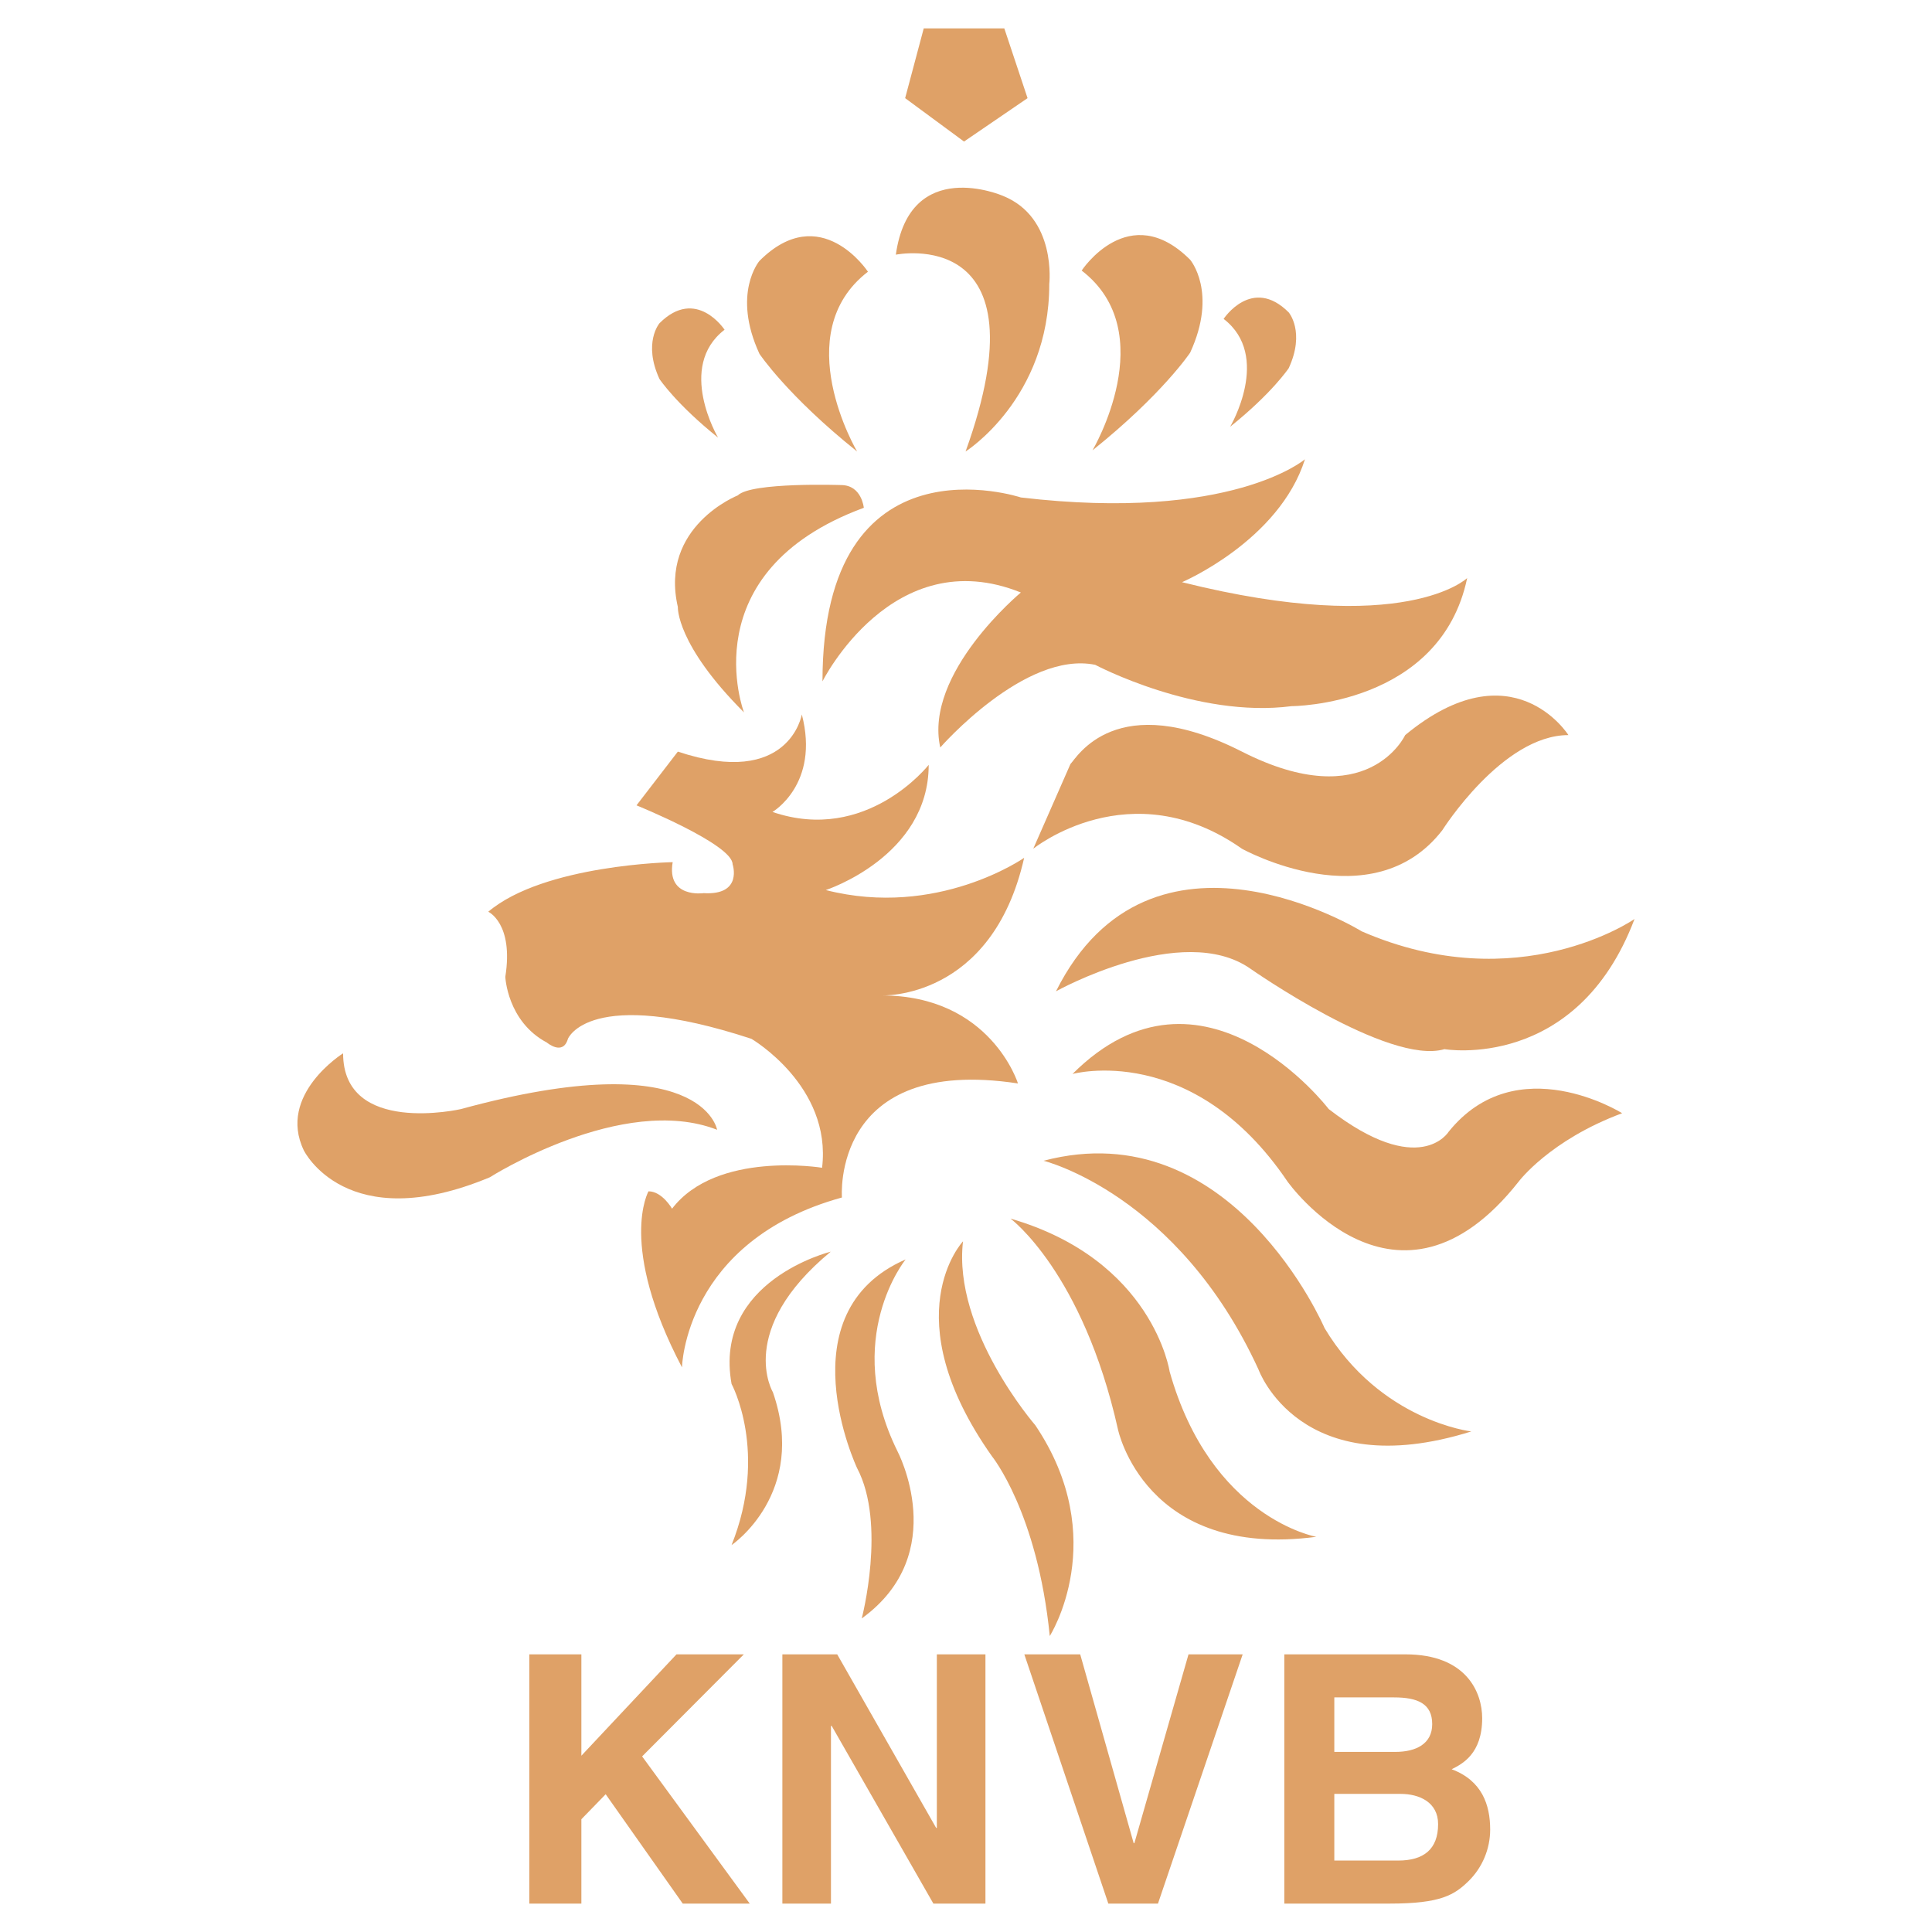
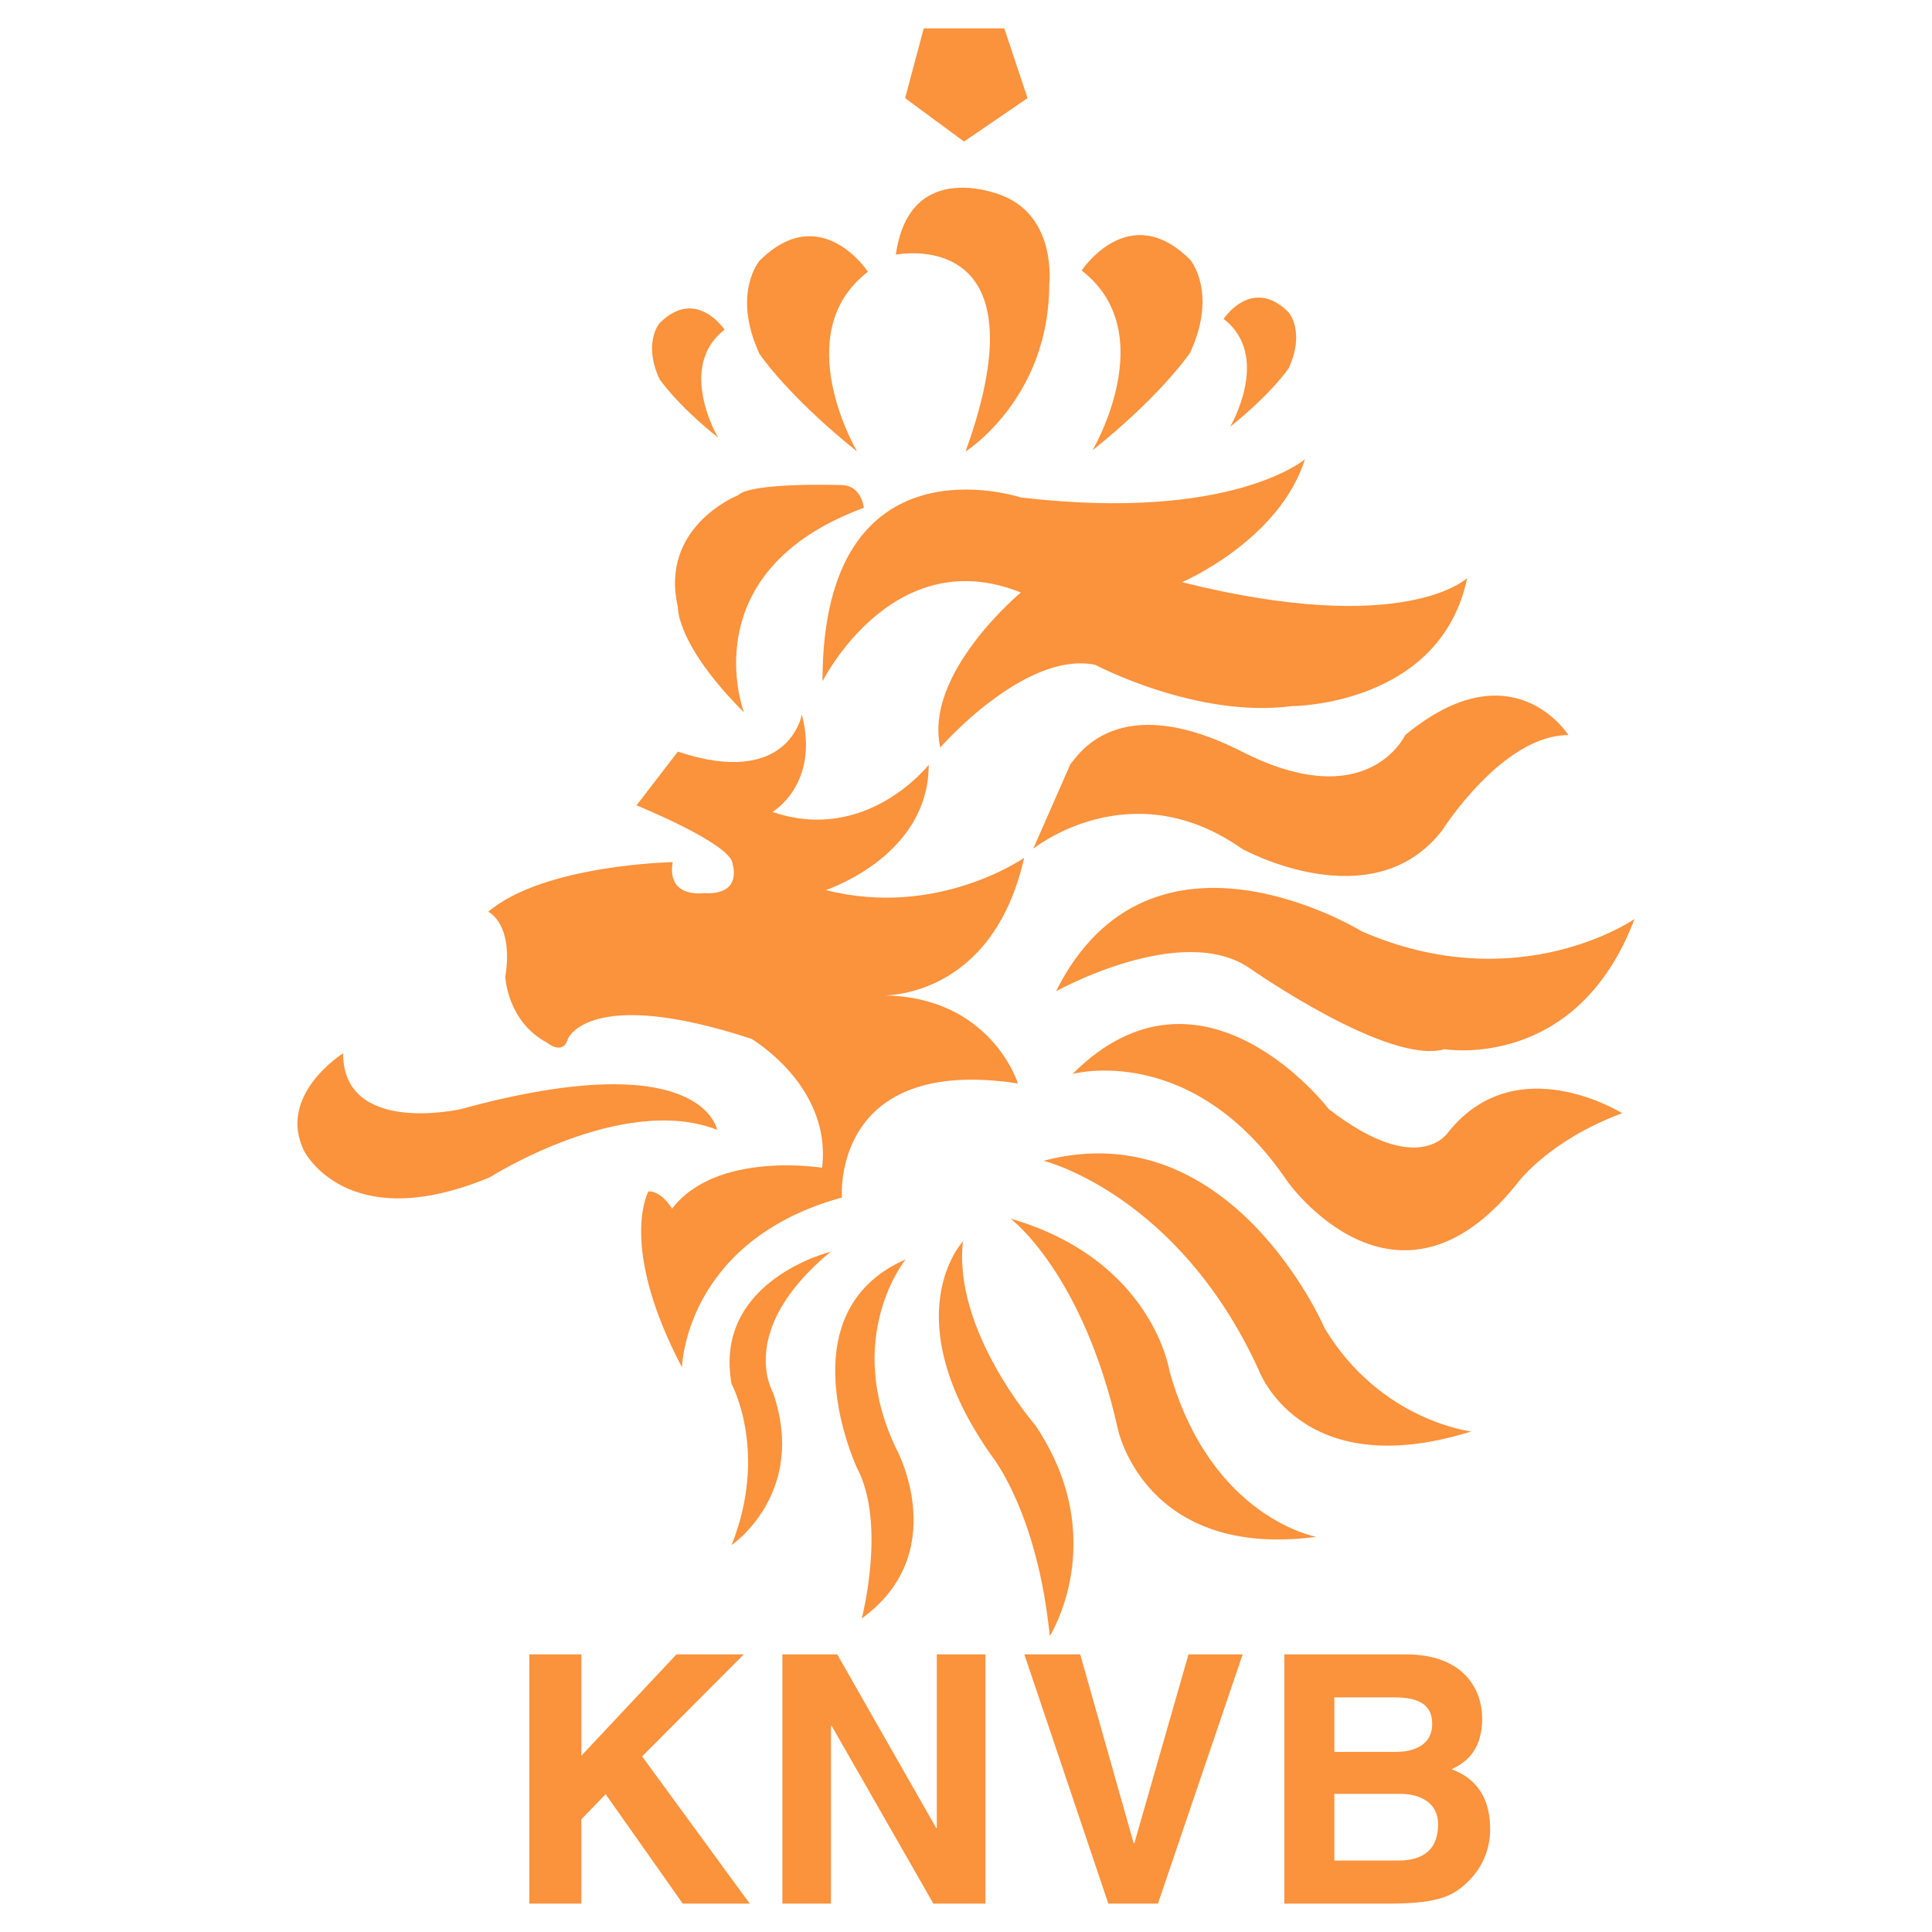
<svg xmlns="http://www.w3.org/2000/svg" width="2500" height="2500" viewBox="0 0 192.756 192.756">
  <g fill-rule="evenodd" clip-rule="evenodd">
    <path fill="none" d="M0 0h192.756v192.756H0V0z" />
-     <path fill="#dfa167" d="M92.161 2.834l-1.855 6.958 5.875 4.33 6.339-4.33-2.319-6.958h-8.04zM89.378 25.409s15.153-3.093 6.958 19.636c0 0 8.35-5.257 8.35-16.698 0 0 .773-6.649-4.639-8.813 0 0-9.277-4.021-10.669 5.875zM86.595 27.11s-4.716-7.19-10.823-1.083c0 0-2.783 3.247 0 9.277 0 0 2.783 4.174 9.74 9.741 0 0-6.957-11.751 1.083-17.935zM72.29 32.898s-2.829-4.314-6.493-.649c0 0-1.67 1.948 0 5.566 0 0 1.669 2.505 5.844 5.844 0 0-4.175-7.05.649-10.761zM107.918 26.994s4.715-7.189 10.822-1.082c0 0 2.783 3.247 0 9.276 0 0-2.783 4.175-9.74 9.741 0 0 6.957-11.751-1.082-17.935zM122.082 31.816s2.83-4.314 6.494-.649c0 0 1.67 1.948 0 5.566 0 0-1.67 2.504-5.844 5.844 0 0 4.174-7.051-.65-10.761zM74.226 71.073s-5.359-14.019 11.957-20.41c0 0-.206-2.268-2.267-2.268 0 0-8.968-.309-10.309 1.031 0 0-7.833 3.092-5.978 11.132 0 .001-.207 3.712 6.597 10.515z" />
-     <path d="M82.059 67.98s7.01-14.019 19.792-8.865c0 0-9.691 8.041-8.041 15.462 0 0 8.453-9.689 15.461-8.247 0 0 10.102 5.36 19.586 4.124 0 0 14.844 0 17.523-12.782 0 0-6.184 5.979-28.449.413 0 0 9.688-4.123 12.266-12.266 0 0-7.318 6.287-28.346 3.813.001 0-19.792-6.596-19.792 18.348z" fill="#dfa167" />
-     <path d="M103.088 84.679s9.689-7.834 20.82 0c0 0 12.988 7.215 19.998-1.856 0 0 5.979-9.483 12.576-9.483 0 0-5.566-8.865-16.287 0 0 0-3.711 8.04-16.287 1.649-12.574-6.39-16.492.619-17.109 1.237l-3.711 8.453z" fill="#dfa167" />
-     <path d="M105.355 98.904s12.576-7.01 19.379-2.27c0 0 13.812 9.691 19.379 8.041 0 0 13.193 2.268 18.965-12.988 0 0-11.543 8.041-27.211 1.237 0 .001-21.029-12.986-30.512 5.98z" fill="#dfa167" />
-     <path d="M107.004 107.15s11.957-3.299 21.441 10.719c0 0 10.926 15.463 23.088 0 0 0 3.094-4.123 10.309-6.803 0 0-10.514-6.598-17.316 1.855 0 0-2.887 4.742-11.957-2.268-.001.001-12.577-16.491-25.565-3.503zM104.117 115.809s13.4 3.297 21.441 20.82c0 0 4.123 11.545 21.234 6.186 0 0-9.07-1.031-14.637-10.307.001 0-9.278-21.647-28.038-16.699zM100.82 121.58s7.215 5.361 10.719 21.029c0 0 2.68 12.986 19.791 10.719 0 0-10.514-1.854-14.637-16.492 0 0-1.648-11.133-15.873-15.256zM96.079 123.848s-7.01 7.422 2.886 21.441c0 0 4.535 5.566 5.771 17.936 0 0 6.186-9.689-1.443-21.029 0-.001-8.245-9.483-7.214-18.348zM82.884 124.879s-11.751 2.887-9.896 13.195c0 0 3.71 6.803 0 16.08 0 0 7.627-5.154 4.123-15.256.001 0-3.71-6.185 5.773-14.019z" fill="#dfa167" />
-     <path d="M79.999 71.279s-1.237 7.422-12.37 3.71l-4.124 5.36s9.586 3.891 9.586 5.875c0 0 1.057 3.118-2.886 2.886 0 0-3.711.541-3.092-3.093 0 0-12.833.232-18.399 4.948 0 0 2.551 1.159 1.701 6.494 0 0 .186 4.451 4.144 6.555 0 0 1.608 1.361 2.103-.371 0 0 2.103-5.318 18.307 0 0 0 8.039 4.701 7.05 12.865 0 0-10.514-1.732-14.967 4.082 0 0-.99-1.732-2.35-1.732 0 0-3.071 5.357 3.34 17.564 0 0 .247-12.617 15.956-16.947 0 0-1.113-14.223 17.565-11.379 0 0-2.721-8.781-13.607-8.781 0 0 11.009.494 14.224-13.73 0 0-8.658 6.061-19.79 3.216 0 0 10.267-3.34 10.267-12.493 0 0-6.185 7.916-15.585 4.7-.001.001 4.74-2.761 2.927-9.729z" fill="#dfa167" />
-     <path d="M71.545 112.717s-1.443-8.66-25.563-2.062c0 0-11.751 2.68-11.751-5.566 0 0-6.597 4.123-3.917 9.689 0 0 4.226 8.658 18.554 2.68.001-.001 13.227-8.411 22.677-4.741zM90.357 125.652s-6.391 7.834-.824 19.121c0 0 5.412 10.205-3.556 16.699 0 0 2.474-9.432-.464-14.998-.001.001-7.319-15.513 4.844-20.822zM58.004 189.922H52.81v-24.867h5.194v10.113l9.49-10.113h6.719l-10.148 10.181 10.737 14.686h-6.684l-7.689-10.91-2.425 2.494v8.416zM93.469 165.055h4.849v24.867h-5.194l-10.149-17.733h-.069v17.733h-4.849v-24.867h5.472l9.871 17.316h.069v-17.316zM118.578 165.055h5.404l-8.451 24.867h-4.953l-8.381-24.867h5.576l5.334 18.84h.069l5.402-18.84zM133.125 178.977h6.615c1.869 0 3.74.832 3.74 3.014 0 2.527-1.455 3.637-3.982 3.637h-6.373v-6.651zm-4.988 10.945h10.529c5.092 0 6.441-.867 7.861-2.252a7.225 7.225 0 0 0 2.148-5.125c0-2.459-.797-4.885-3.844-6.027 1.039-.52 3.047-1.523 3.047-5.092 0-2.562-1.559-6.371-7.654-6.371h-12.088v24.867h.001zm4.988-20.572h5.957c2.355 0 3.809.623 3.809 2.666 0 1.975-1.627 2.771-3.67 2.771h-6.096v-5.437z" fill="#dfa167" />
+     <path fill="#fb923c" d="M92.161 2.834l-1.855 6.958 5.875 4.33 6.339-4.33-2.319-6.958h-8.04zM89.378 25.409s15.153-3.093 6.958 19.636c0 0 8.35-5.257 8.35-16.698 0 0 .773-6.649-4.639-8.813 0 0-9.277-4.021-10.669 5.875zM86.595 27.11s-4.716-7.19-10.823-1.083c0 0-2.783 3.247 0 9.277 0 0 2.783 4.174 9.74 9.741 0 0-6.957-11.751 1.083-17.935zM72.29 32.898s-2.829-4.314-6.493-.649c0 0-1.67 1.948 0 5.566 0 0 1.669 2.505 5.844 5.844 0 0-4.175-7.05.649-10.761zM107.918 26.994s4.715-7.189 10.822-1.082c0 0 2.783 3.247 0 9.276 0 0-2.783 4.175-9.74 9.741 0 0 6.957-11.751-1.082-17.935zM122.082 31.816s2.83-4.314 6.494-.649c0 0 1.67 1.948 0 5.566 0 0-1.67 2.504-5.844 5.844 0 0 4.174-7.051-.65-10.761zM74.226 71.073s-5.359-14.019 11.957-20.41c0 0-.206-2.268-2.267-2.268 0 0-8.968-.309-10.309 1.031 0 0-7.833 3.092-5.978 11.132 0 .001-.207 3.712 6.597 10.515z" />
+     <path d="M82.059 67.98s7.01-14.019 19.792-8.865c0 0-9.691 8.041-8.041 15.462 0 0 8.453-9.689 15.461-8.247 0 0 10.102 5.36 19.586 4.124 0 0 14.844 0 17.523-12.782 0 0-6.184 5.979-28.449.413 0 0 9.688-4.123 12.266-12.266 0 0-7.318 6.287-28.346 3.813.001 0-19.792-6.596-19.792 18.348z" fill="#fb923c" />
+     <path d="M103.088 84.679s9.689-7.834 20.82 0c0 0 12.988 7.215 19.998-1.856 0 0 5.979-9.483 12.576-9.483 0 0-5.566-8.865-16.287 0 0 0-3.711 8.04-16.287 1.649-12.574-6.39-16.492.619-17.109 1.237l-3.711 8.453z" fill="#fb923c" />
+     <path d="M105.355 98.904s12.576-7.01 19.379-2.27c0 0 13.812 9.691 19.379 8.041 0 0 13.193 2.268 18.965-12.988 0 0-11.543 8.041-27.211 1.237 0 .001-21.029-12.986-30.512 5.98z" fill="#fb923c" />
+     <path d="M107.004 107.15s11.957-3.299 21.441 10.719c0 0 10.926 15.463 23.088 0 0 0 3.094-4.123 10.309-6.803 0 0-10.514-6.598-17.316 1.855 0 0-2.887 4.742-11.957-2.268-.001.001-12.577-16.491-25.565-3.503zM104.117 115.809s13.4 3.297 21.441 20.82c0 0 4.123 11.545 21.234 6.186 0 0-9.07-1.031-14.637-10.307.001 0-9.278-21.647-28.038-16.699zM100.82 121.58s7.215 5.361 10.719 21.029c0 0 2.68 12.986 19.791 10.719 0 0-10.514-1.854-14.637-16.492 0 0-1.648-11.133-15.873-15.256zM96.079 123.848s-7.01 7.422 2.886 21.441c0 0 4.535 5.566 5.771 17.936 0 0 6.186-9.689-1.443-21.029 0-.001-8.245-9.483-7.214-18.348zM82.884 124.879s-11.751 2.887-9.896 13.195c0 0 3.71 6.803 0 16.08 0 0 7.627-5.154 4.123-15.256.001 0-3.71-6.185 5.773-14.019z" fill="#fb923c" />
+     <path d="M79.999 71.279s-1.237 7.422-12.37 3.71l-4.124 5.36s9.586 3.891 9.586 5.875c0 0 1.057 3.118-2.886 2.886 0 0-3.711.541-3.092-3.093 0 0-12.833.232-18.399 4.948 0 0 2.551 1.159 1.701 6.494 0 0 .186 4.451 4.144 6.555 0 0 1.608 1.361 2.103-.371 0 0 2.103-5.318 18.307 0 0 0 8.039 4.701 7.05 12.865 0 0-10.514-1.732-14.967 4.082 0 0-.99-1.732-2.35-1.732 0 0-3.071 5.357 3.34 17.564 0 0 .247-12.617 15.956-16.947 0 0-1.113-14.223 17.565-11.379 0 0-2.721-8.781-13.607-8.781 0 0 11.009.494 14.224-13.73 0 0-8.658 6.061-19.79 3.216 0 0 10.267-3.34 10.267-12.493 0 0-6.185 7.916-15.585 4.7-.001.001 4.74-2.761 2.927-9.729z" fill="#fb923c" />
+     <path d="M71.545 112.717s-1.443-8.66-25.563-2.062c0 0-11.751 2.68-11.751-5.566 0 0-6.597 4.123-3.917 9.689 0 0 4.226 8.658 18.554 2.68.001-.001 13.227-8.411 22.677-4.741zM90.357 125.652s-6.391 7.834-.824 19.121c0 0 5.412 10.205-3.556 16.699 0 0 2.474-9.432-.464-14.998-.001.001-7.319-15.513 4.844-20.822zM58.004 189.922H52.81v-24.867h5.194v10.113l9.49-10.113h6.719l-10.148 10.181 10.737 14.686h-6.684l-7.689-10.91-2.425 2.494v8.416zM93.469 165.055h4.849v24.867h-5.194l-10.149-17.733h-.069v17.733h-4.849v-24.867h5.472l9.871 17.316h.069v-17.316zM118.578 165.055h5.404l-8.451 24.867h-4.953l-8.381-24.867h5.576l5.334 18.84h.069l5.402-18.84zM133.125 178.977h6.615c1.869 0 3.74.832 3.74 3.014 0 2.527-1.455 3.637-3.982 3.637h-6.373v-6.651zm-4.988 10.945h10.529c5.092 0 6.441-.867 7.861-2.252a7.225 7.225 0 0 0 2.148-5.125c0-2.459-.797-4.885-3.844-6.027 1.039-.52 3.047-1.523 3.047-5.092 0-2.562-1.559-6.371-7.654-6.371h-12.088v24.867h.001zm4.988-20.572h5.957c2.355 0 3.809.623 3.809 2.666 0 1.975-1.627 2.771-3.67 2.771h-6.096v-5.437z" fill="#fb923c" />
  </g>
</svg>
